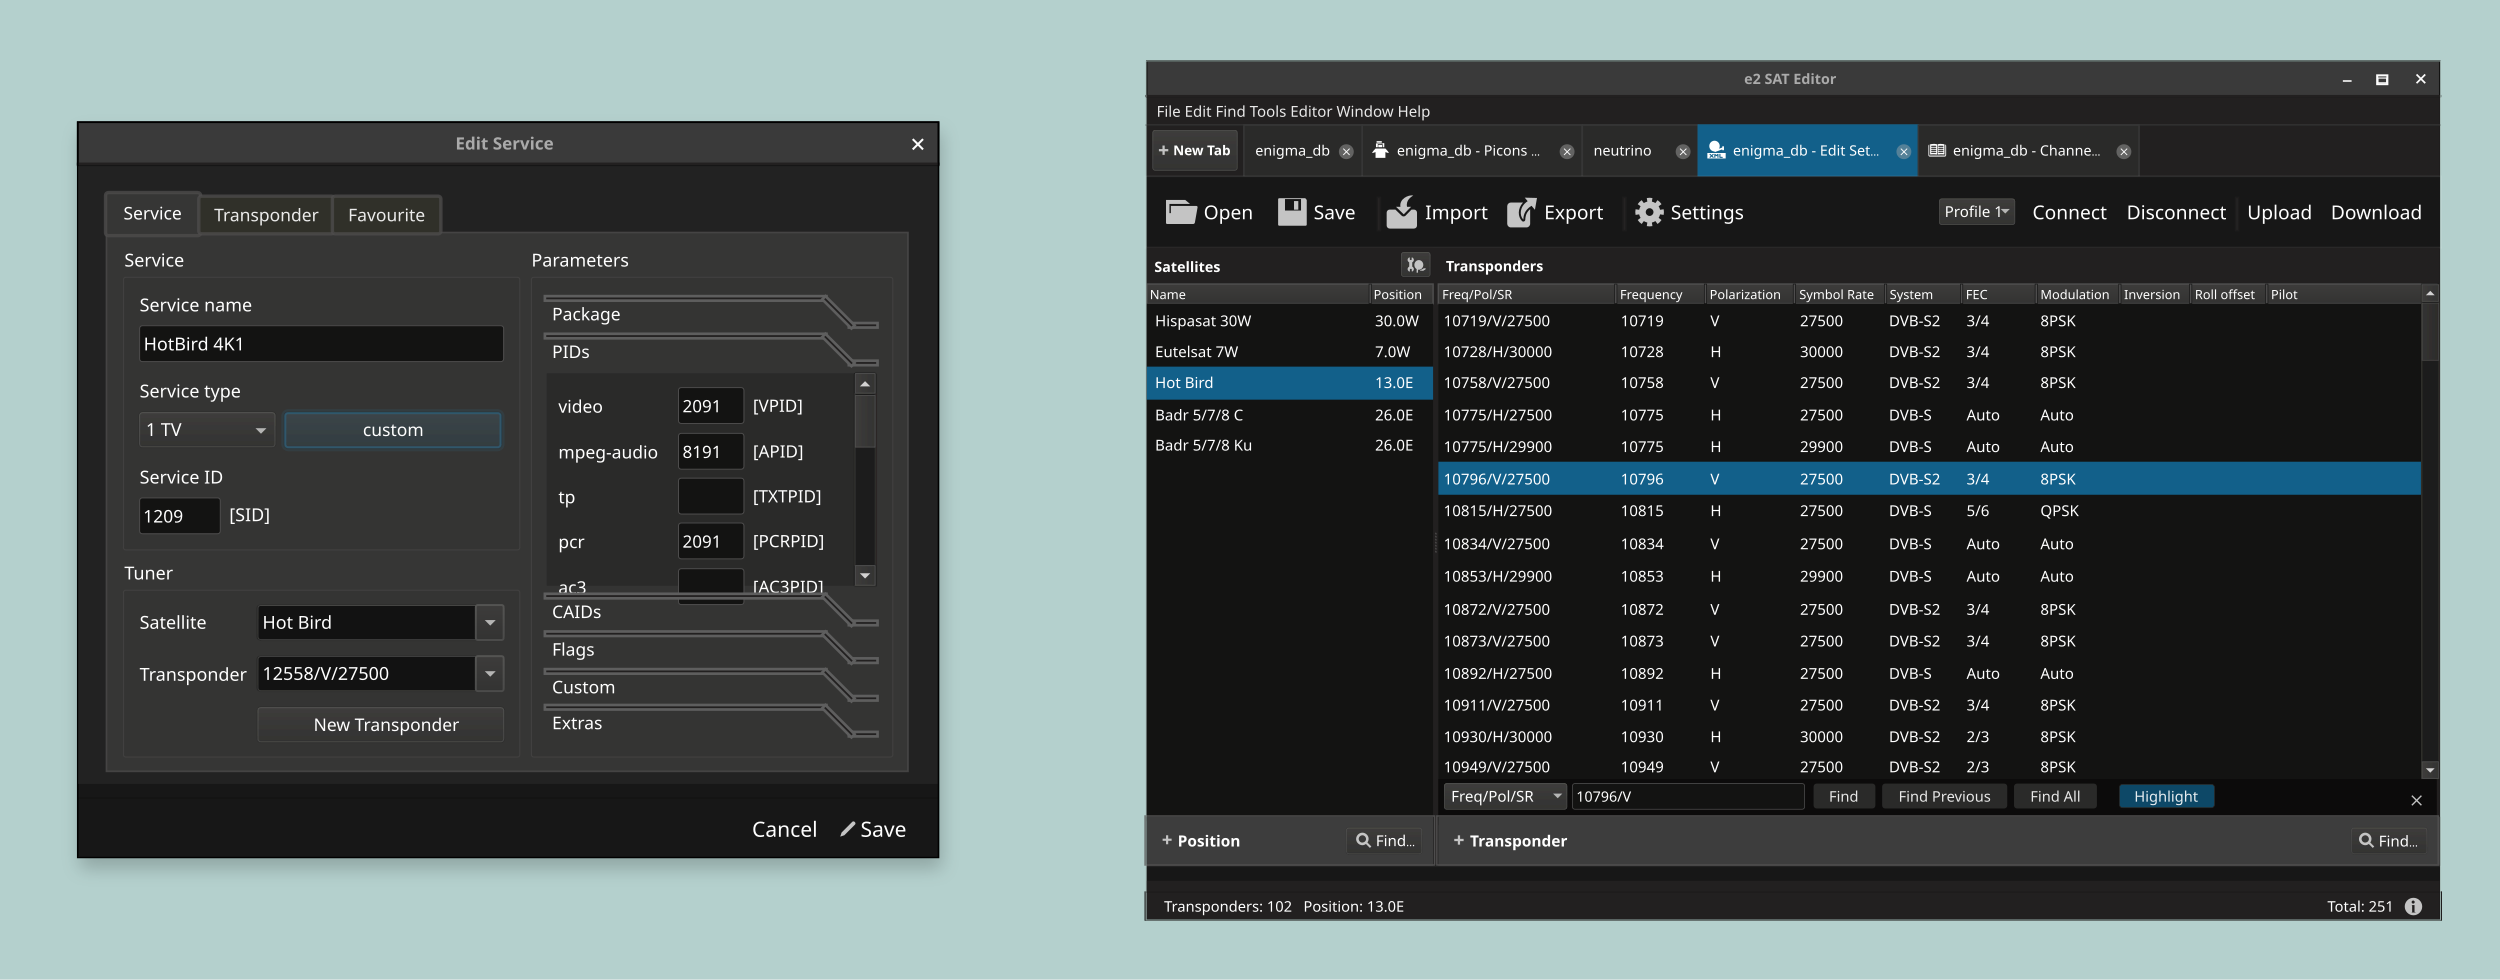
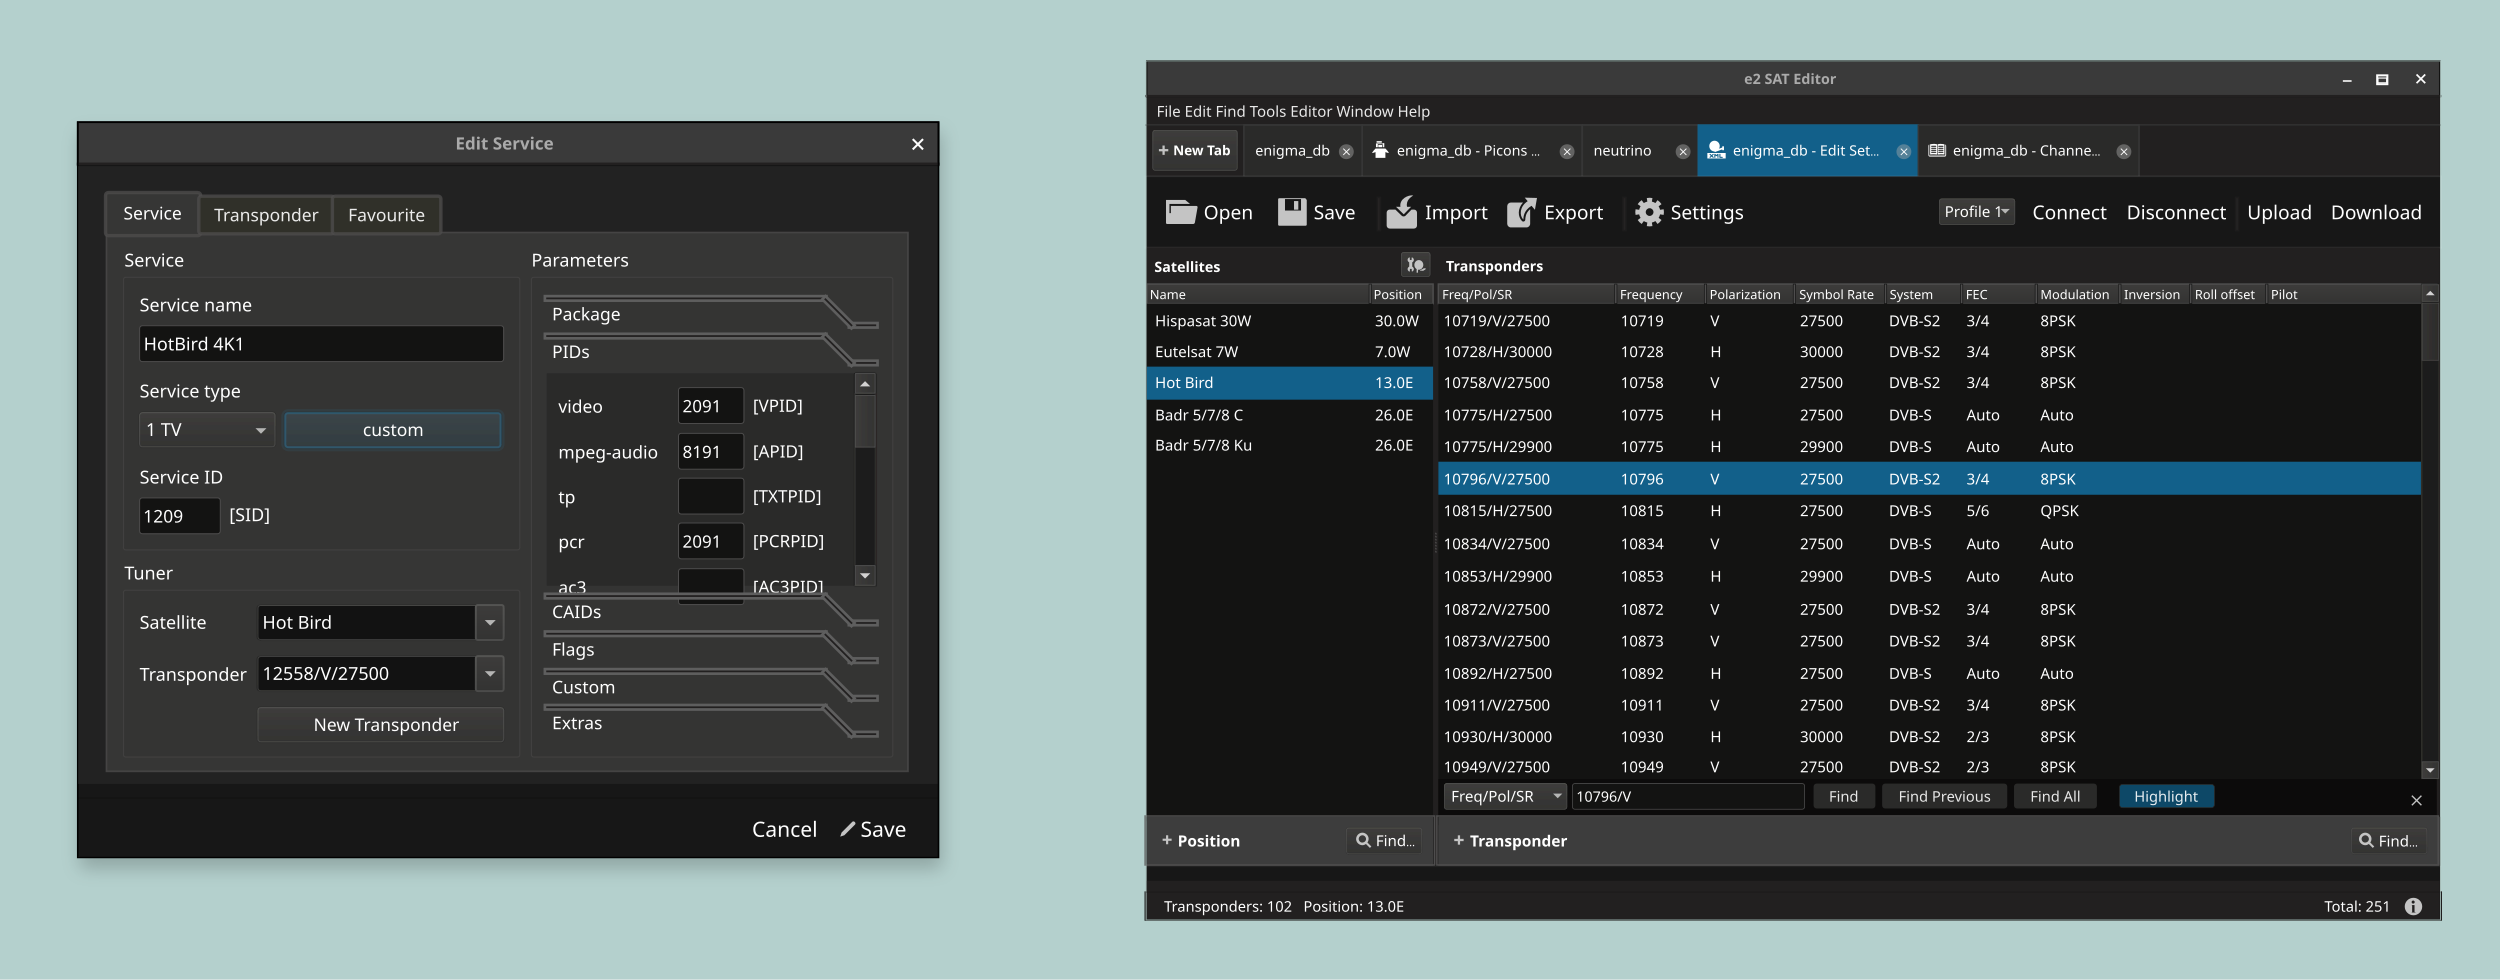
<svg xmlns="http://www.w3.org/2000/svg" viewBox="0 0 3318 1300" style="pointer-events:none;user-select:none;text-rendering:geometricprecision">
  <defs>
    <symbol id="aad">
      <path d="M37.75 37.75h18.127v-11.5h-18.127c0 0 0-18.127 0-18.127h-11.5v18.127c0 0-18.127 0-18.127 0v11.5h18.127c0 0 0 18.127 0 18.127h11.5v-18.127z" />
    </symbol>
    <symbol id="cbw">
      <path d="M60 14.973l-3-0.522v35.716c-3.141-0.28-8.021-0.667-11-0.667-0.95 0-2.094 0.039-3.312 0.102-0.962 0.036-2.014 0.106-3.059 0.191-2.678 0.191-5.264 0.428-6.629 0.559v-35.901c0 0 6.61-1.451 9.963-1.451 4 0 14.037 1.451 14.037 1.451l3.001 0.522c1.769 0.819 2.999 2.61 2.999 4.687v32.68c0 2.848-2.312 5.16-5.16 5.16h-51.68c-2.848 0-5.16-2.312-5.16-5.16v-32.68c0-2.077 1.23-3.869 3-4.687l3-0.522c0 0 10.037-1.451 14.037-1.451 3.353 0 9.963 1.451 9.963 1.451v35.901c-1.366-0.131-3.951-0.368-6.629-0.559-1.045-0.085-2.097-0.155-3.059-0.191-1.218-0.063-2.362-0.102-3.312-0.102-2.979 0-7.859 0.387-11 0.667v-35.716l-3 0.522v38.765h56v-38.765zM28.5 42.5c0-1.104-0.896-2-2-2h-14c-1.104 0-2 0.896-2 2s0.896 2 2 2h14c1.104 0 2-0.896 2-2zM53.5 42.5c0-1.104-0.896-2-2-2h-14c-1.104 0-2 0.896-2 2s0.896 2 2 2h14c1.104 0 2-0.896 2-2zM28.5 35.5c0-1.104-0.896-2-2-2h-14c-1.104 0-2 0.896-2 2s0.896 2 2 2h14c1.104 0 2-0.896 2-2zM53.5 35.5c0-1.104-0.896-2-2-2h-14c-1.104 0-2 0.896-2 2s0.896 2 2 2h14c1.104 0 2-0.896 2-2zM28.5 28.5c0-1.104-0.896-2-2-2h-14c-1.104 0-2 0.896-2 2s0.896 2 2 2h14c1.104 0 2-0.896 2-2zM53.5 28.5c0-1.104-0.896-2-2-2h-14c-1.104 0-2 0.896-2 2s0.896 2 2 2h14c1.104 0 2-0.896 2-2zM28.5 21.5c0-1.104-0.896-2-2-2h-14c-1.104 0-2 0.896-2 2s0.896 2 2 2h14c1.104 0 2-0.896 2-2zM53.5 21.5c0-1.104-0.896-2-2-2h-14c-1.104 0-2 0.896-2 2s0.896 2 2 2h14c1.104 0 2-0.896 2-2z" />
    </symbol>
    <symbol id="cce">
      <path d="M62.328 7.276l-5.604-5.604-24.724 24.724c0 0-24.724-24.724-24.724-24.724l-5.604 5.604 24.724 24.724c0 0-24.724 24.724-24.724 24.724l5.604 5.604 24.724-24.724c0 0 24.724 24.724 24.724 24.724l5.604-5.604-24.724-24.724c0 0 24.724-24.724 24.724-24.724z" />
    </symbol>
    <symbol id="edt">
      <path d="M13.624 42.251l33.207-33.269c1.948-1.951 5.432-1.635 7.775 0.704 2.344 2.34 2.666 5.823 0.719 7.774l-33.207 33.269-12.724 4.254 4.23-12.732z" />
    </symbol>
    <symbol id="ees">
      <path d="M32.032 50.518c-4.79-2.886-8.032-8.409-8.032-14.742 0-9.314 7.011-16.876 15.648-16.876 8.636 0 15.647 7.562 15.647 16.876s-7.011 16.875-15.647 16.875c-0.924 0-1.828-0.086-2.709-0.252l-0.191 10.501-4.943-0.144 0.227-12.238zM6.057 26.78c-0.001-0.001 0.023 14.969 0.023 14.969-0.866 0.414-1.706 0.922-2.43 1.563-4.358 3.853-4.35 10.108 0.019 13.972 0.971 0.858 2.137 1.495 3.319 1.965l1.369-0.931-0.011-7.239c-0.001-0.885 0.89-1.557 1.892-1.556 0 0 2.771 0.003 2.771 0.003 0.536 0.001 1.068 0.166 1.418 0.476 0.306 0.27 0.483 0.677 0.484 1.091 0 0 0.011 7.016 0.011 7.016l1.416 0.908c0.975-0.446 1.946-0.994 2.763-1.716 4.357-3.853 4.35-10.108-0.019-13.972-0.727-0.643-1.569-1.153-2.438-1.57l-0.023-14.969c0.866-0.414 1.706-0.923 2.43-1.563 4.358-3.853 4.35-10.108-0.019-13.972-0.895-0.791-1.965-1.383-3.043-1.844l-1.393 0.921 0.010 6.793c0.002 0.875-0.84 1.502-1.829 1.501 0 0-2.897-0.003-2.897-0.003-0.992-0.002-1.837-0.634-1.839-1.511 0 0-0.010-6.794-0.010-6.794l-1.392-0.918c-1.078 0.459-2.146 1.048-3.039 1.838-4.357 3.853-4.35 10.108 0.019 13.972 0.727 0.642 1.569 1.153 2.438 1.57zM50.271 51.811l-0.523-0.46-5.453 3.436 0.662 1.988 5.986-1.196c1.277 1.246 2.819 1.484 3.871 0.785-0.004 0.002 7.388-4.581 7.388-4.581 0.786-0.485 1.326-1.441 1.398-2.711 0.046-0.806-0.219-1.238-0.491-1.487-0.236-0.215-0.539-0.342-0.917-0.337-0.336 0.004-0.81 0.167-1.33 0.351-0.245 0.086-0.508 0.175-0.77 0.205-0.142 0.017-0.286 0.022-0.415-0.049-1.014-0.553-2.017-0.529-2.787-0.049l-6.619 4.105z" />
    </symbol>
    <symbol id="fft">
      <path d="M56.256 31.057h-42.438c-7.074 0-12.818 5.744-12.818 12.818v61.295c0 7.074 5.744 12.818 12.818 12.818h54.476c7.075 0 12.818-5.744 12.818-12.818v-51.051c-16.616 14.040-16.649 30.281-17.025 36.965-0.151 2.687-1.869 5.034-4.385 5.99s-5.359 0.343-7.257-1.565c-14.421-14.502-16.181-43.133 3.811-64.452zM57.293 90.694c-14.624-14.705-13.039-45.988 15.234-64.344l-10.365-12.362 42.838 1.084-7.263 41.344-11.808-14.082c-28.127 16.992-28.15 39.728-28.636 48.36z" />
    </symbol>
    <symbol id="fgt">
      <path d="M87.8 55.714h8.488c5.912 0 10.712 4.753 10.712 10.606v45.074c0 5.854-4.8 10.606-10.712 10.606h-84.576c-5.912 0-10.712-4.752-10.712-10.606v-45.074c0-5.853 4.8-10.606 10.712-10.606h19.788l22.5 21.827c1.413 1.374 4.32 2.133 6.3 2.109 1.98-0.023 4.821-0.828 6.2-2.236l21.3-21.7zM93.982 6.385c-17.881-3.082-49.582 12.531-44.921 39.525h-15.517l27.127 26.376 25.847-26.376h-14.41c-4.833-24.162 15.844-35.121 21.874-39.525z" />
    </symbol>
    <symbol id="fho">
      <path d="M32 62.5c-16.833 0-30.5-13.667-30.5-30.5s13.667-30.5 30.5-30.5v9.611c-0.352-0.073-0.717-0.111-1.090-0.111-2.99 0-5.42 2.43-5.42 5.41 0 2.99 2.43 5.42 5.42 5.42 0.373 0 0.738-0.038 1.090-0.111v5.111l-7.44 0.18 2.82 1.23v22.7l-2.82 2.060h7.44v9.5zM32 11.111v-9.611c16.833 0 30.5 13.667 30.5 30.5s-13.667 30.5-30.5 30.5v-9.5h9.46l-5.76-2.060v-24.2l-3.7 0.090v-5.111c2.46-0.506 4.32-2.693 4.32-5.309 0-2.607-1.86-4.793-4.32-5.299z" />
    </symbol>
    <symbol id="fin">
      <path d="M21 42.973h89.077c2.783 0 4.643 2.26 4.153 5.042l-9.34 52.943c-0.491 2.783-3.149 5.042-5.932 5.042h-91.118c-2.119 0-3.84-1.721-3.84-3.84v-80.16h67.2l16.8 14h-72v32h5v-25.027z" />
    </symbol>
    <symbol id="fje">
      <path d="M114 22v86.16c0 2.119-1.721 3.84-3.84 3.84h-92.32c-2.119 0-3.84-1.721-3.84-3.84v-88.32c0-2.119 1.721-3.84 3.84-3.84h91.16l5 6zM94 59.014v-40h-56v40h56zM84.5 26v30h-15v-30h15z" />
    </symbol>
    <symbol id="pkw">
      <path d="M14.762 29.23h34.49c0 0 13.928 14.478 11.463 15.596-1.067 0.483-6.127-1.117-11.524-3.087v20.261h-34.389v-20.253c-5.389 1.967-10.437 3.562-11.502 3.079-2.465-1.118 11.462-15.596 11.462-15.596zM36.774 11.359h-20.475v13.19h6.364v-10.552h14.111v-2.638zM38.538 16.635h-14.111v7.914h14.111v-7.914zM45.299 10.4v14.149h-4.283v-9.233h-2.478v-4.916h6.761zM36.632 3.482h-18.173v5.276h18.173v-5.276z" />
    </symbol>
    <symbol id="slh">
      <path d="M40.023 45.152c-3.477 2.591-7.729 4.192-12.407 4.221-10.406 0.066-20.276-8.26-21.806-18.699-1.731-11.814 7.58-24.164 20.12-25.040 0.561-0.039 1.124-0.055 1.686-0.053 10 0.095 19.38 7.75 21.337 17.619 1.156 5.829-0.437 11.92-3.87 16.758l13.82 13.819-5.128 5.128-13.752-13.753zM27.395 14.645c-6.236 0.060-12 5.17-12.677 11.431-0.588 5.436 2.691 11.076 7.773 13.229 6.62 2.806 15.346-1.167 17.352-8.391 2.055-7.404-3.759-16.031-12.032-16.265-0.139-0.003-0.278-0.004-0.416-0.004z" />
    </symbol>
    <symbol id="sms">
      <path d="M73.934 15.359c-6.491-1.302-13.177-1.302-19.668 0 0.828 4.128 1.452 8.287 1.871 12.477-4.352 0.948-8.5 2.666-12.249 5.073-2.666-3.259-5.165-6.641-7.499-10.146-5.511 3.67-10.238 8.397-13.908 13.908 3.505 2.334 6.887 4.834 10.146 7.499-2.407 3.749-4.125 7.897-5.073 12.249-4.19-0.419-8.349-1.043-12.477-1.871-1.303 6.491-1.303 13.177 0 19.668 4.128-0.828 8.287-1.452 12.477-1.871 0.948 4.352 2.666 8.501 5.073 12.249-3.259 2.666-6.641 5.165-10.146 7.499 3.67 5.511 8.397 10.238 13.908 13.908 2.334-3.505 4.833-6.887 7.499-10.146 3.749 2.407 7.897 4.125 12.249 5.074-0.419 4.189-1.043 8.348-1.871 12.476 6.491 1.303 13.177 1.303 19.668 0-0.828-4.128-1.452-8.287-1.871-12.476 4.352-0.949 8.5-2.667 12.249-5.074 2.666 3.259 5.165 6.641 7.499 10.146 5.511-3.67 10.238-8.397 13.908-13.908-3.505-2.334-6.887-4.833-10.146-7.499 2.407-3.748 4.125-7.897 5.073-12.249 4.19 0.419 8.349 1.043 12.477 1.871 1.303-6.491 1.303-13.177 0-19.668-4.128 0.828-8.287 1.452-12.477 1.871-0.948-4.352-2.666-8.5-5.073-12.249 3.259-2.665 6.641-5.165 10.146-7.499-3.67-5.511-8.397-10.238-13.908-13.908-2.334 3.505-4.833 6.887-7.499 10.146-3.749-2.407-7.897-4.125-12.249-5.073 0.419-4.19 1.043-8.349 1.871-12.477zM64.1 50.882c7.451 0 13.5 6.049 13.5 13.5s-6.049 13.5-13.5 13.5c-7.451 0-13.5-6.049-13.5-13.5s6.049-13.5 13.5-13.5z" />
    </symbol>
    <symbol id="tnw">
      <path d="M64 64v-19h-64v19h64zM38.975 58.253l0.001 1.834c0.001 1.076-0.872 1.949-1.947 1.949s-1.949-0.873-1.95-1.949l-0.002-6.41-1.968 1.774c-0.407 0.367-0.947 0.542-1.48 0.524-0.533 0.018-1.073-0.157-1.48-0.524l-1.968-1.774-0.003 6.41c0 1.076-0.874 1.949-1.949 1.949s-1.948-0.873-1.948-1.949l0.002-5.24h-6.669l4.099 3.89c0.751 0.713 0.751 1.869 0.002 2.581-0.75 0.711-1.968 0.71-2.719-0.002l-4.104-3.895-4.104 3.895c-0.751 0.712-1.969 0.713-2.719 0.002-0.75-0.712-0.749-1.868 0.002-2.581l4.104-3.895-4.104-3.895c-0.751-0.712-0.752-1.868-0.002-2.58s1.968-0.711 2.719 0.002l4.104 3.895 4.104-3.895c0.751-0.713 1.969-0.713 2.719-0.002 0.749 0.712 0.749 1.868-0.002 2.58l-4.099 3.89h6.669l0.002-5.24c0-0.024 0.001-0.048 0.002-0.072-0.031-0.488 0.159-0.985 0.571-1.356 0.276-0.249 0.614-0.408 0.97-0.477 0.131-0.028 0.267-0.043 0.406-0.043 0.058 0 0.115 0.002 0.172 0.007 0.454 0.033 0.899 0.206 1.247 0.52l3.976 3.583 3.975-3.583c0.348-0.314 0.793-0.487 1.248-0.52 0.056-0.005 0.114-0.007 0.171-0.007 0.14 0 0.276 0.015 0.407 0.043 0.356 0.069 0.694 0.228 0.97 0.477 0.412 0.371 0.602 0.868 0.571 1.356 0.001 0.024 0.001 0.048 0.001 0.072l0.003 8.646h2.912l0.003-8.83c0-1.076 0.874-1.949 1.949-1.949s1.948 0.873 1.948 1.949l-0.004 8.839 6.372 0.002c0.993 0.001 1.798 0.807 1.798 1.799 0 0.993-0.805 1.798-1.798 1.798l-8.471-0.003c-0.992 0-1.798-0.806-1.798-1.799l0.001-1.796h-2.912zM25.286 39.498c-0.095 0.001-0.19 0.002-0.286 0.002-10.072 0-18.25-8.402-18.25-18.75s8.178-18.75 18.25-18.75c10.072 0 18.25 8.402 18.25 18.75 0 3.307-0.835 6.416-2.301 9.115l11.051-4.023v-3.071c0-0.828 0.672-1.5 1.5-1.5h3c0.828 0 1.5 0.672 1.5 1.5v11c0 0.828-0.672 1.5-1.5 1.5h-3c-0.828 0-1.5-0.672-1.5-1.5v-1.543l-25.926 9.436-0.788-2.166z" />
    </symbol>
    <symbol id="aol">
      <path d="M32 45.423l26.667-26.846h-53.334l26.667 26.846z" />
    </symbol>
    <linearGradient id="bpf" x1="0" y1="0" x2="0" y2="1">
      <stop offset="0" style="stop-color:#3d3c3b" />
      <stop offset="1" style="stop-color:#333332" />
    </linearGradient>
    <linearGradient id="bqf" x1="0" y1="0" x2="1" y2="0">
      <stop offset="0" style="stop-color:#3d3c3b" />
      <stop offset="1" style="stop-color:#333332" />
    </linearGradient>
    <linearGradient id="brf" x1="0" y1="0" x2="0" y2="1">
      <stop offset="0" style="stop-color:#545452" />
      <stop offset="1" style="stop-color:#4b4b4a" />
    </linearGradient>
    <filter id="bsf" color-interpolation-filters="sRGB">
      <feDropShadow dx="0" dy="0" stdDeviation="0.75" />
      <feDropShadow dx="0" dy="0" stdDeviation="0.5" />
      <feDropShadow dx="0" dy="0" stdDeviation="1" />
    </filter>
    <filter id="mtf" color-interpolation-filters="sRGB">
      <feDropShadow dx="-3" dy="12" stdDeviation="20" flood-opacity="0.2" />
      <feDropShadow dx="3" dy="12" stdDeviation="10" flood-opacity="0.2" />
    </filter>
  </defs>
  <rect x="0" y="0" width="3318" height="1300" style="fill:#b4d0cd" />
  <g transform="matrix(1.19,0,0,1.19,102,161)" style="font-family:'Sans-Serif',system-ui,sans-serif">
    <rect x="1" y="1" width="960" height="820" rx="0" style="fill:#222020;stroke:#acc6c3;stroke-width:1px;filter:url(#mtf)" />
    <rect x="1" y="1" width="960" height="48" rx="0" style="fill:#3a3a3a;stroke:#131312;stroke-width:2px;clip-path:inset(1px 1px 0px)" />
    <rect x="1" y="47" width="960" height="1" style="fill:none;stroke:#222020;stroke-width:2px;clip-path:inset(0px 1px)" />
    <text x="-1" y="3.5" dx="478" dy="28" text-anchor="middle" style="font-family:'Sans-Serif',system-ui,sans-serif;font-weight:bold;font-size:19px;fill:#aaa">Edit Service</text>
    <g transform="matrix(0.707,0.707,-0.707,0.707,938,15)">
      <rect x="0" y="7" width="15" height="1" style="fill:none;stroke:#fdfdfd;stroke-width:1.3px" />
      <rect x="7" y="0" width="1" height="15" style="fill:none;stroke:#fdfdfd;stroke-width:1.3px" />
    </g>
    <rect x="33" y="124" width="894" height="601" rx="0" style="fill:#363635;fill-opacity:1;stroke:#4e4d4d;stroke-opacity:0.75;stroke-width:1.8px" />
    <g style="clip-path:none">
      <rect x="32" y="79.5" width="106" height="48" rx="3" style="fill:#363635;stroke:#4e4d4d;stroke-opacity:0.75;stroke-width:3.8px;clip-path:inset(1.5px 1.5px 4.2px)" />
      <text x="38.5" y="87.5" dx="46" dy="22" text-anchor="middle" style="font-size:19.5px;letter-spacing:normal;fill:#fff">Service</text>
    </g>
    <g style="clip-path:none">
      <rect x="136" y="83.5" width="151" height="42" rx="3" style="fill:#303029;stroke:#4e4d4d;stroke-opacity:0.75;stroke-width:3.8px;clip-path:inset(1.5px 1.5px 4.2px 4.2px)" />
      <text x="131.5" y="89.5" dx="80" dy="22" text-anchor="middle" style="font-size:19.5px;letter-spacing:normal;fill:#fff;fill-opacity:0.9">Transponder</text>
    </g>
    <g style="clip-path:none">
      <rect x="285" y="83.5" width="121" height="42" rx="3" style="fill:#303029;stroke:#4e4d4d;stroke-opacity:0.75;stroke-width:3.8px;clip-path:inset(1.5px 1.5px 4.2px 4.2px)" />
      <text x="278.5" y="89.5" dx="67" dy="22" text-anchor="middle" style="font-size:19.5px;letter-spacing:normal;fill:#fff;fill-opacity:0.9">Favourite</text>
    </g>
    <rect x="52" y="174" width="442" height="304" rx="2.5" style="fill:#222020;fill-opacity:0.1;stroke:#4e4d4d;stroke-opacity:0.5;stroke-width:1.2px" />
    <text x="43" y="145" dx="10" dy="17" style="font-size:20px;letter-spacing:normal;fill:#fff">Service</text>
    <text x="70" y="190" dy="22" style="font-size:20px;fill:#fff">Service name</text>
    <rect x="70" y="228" width="406" height="40" rx="3" style="fill:#131312;stroke:#4e4d4d;stroke-opacity:1;stroke-width:1.1px;clip-path:none" />
    <text x="70.5" y="232.5" dx="4" dy="23" style="font-size:20px;fill:#fff">HotBird 4K1</text>
    <text x="70" y="286" dy="22" style="font-size:20px;fill:#fff">Service type</text>
    <rect x="70" y="325" width="151" height="38" rx="3" style="fill:url(#bpf);stroke:url(#brf);stroke-width:1.1px;filter:url(#bsf)" />
    <text x="65" y="329" dx="12" dy="22" style="font-size:20px;word-spacing:8px;fill:#fff">1 TV</text>
    <rect x="198.5" y="334" width="24" height="24" rx="8" style="fill:none;stroke:none;stroke-opacity:0.06;stroke-width:2px" />
    <g style="fill:#b5b5b4" transform="matrix(0.23,0,0,0.23,198,338)">
      <use href="#aol" />
    </g>
    <rect x="232.5" y="325.5" width="240" height="38" rx="3" style="fill:url(#bpf);stroke:#315162;stroke-width:2.2px;filter:url(#bsf)" />
    <rect x="228" y="321" width="249" height="47" rx="8" style="fill:#308cc6;fill-opacity:0.1" />
    <text x="299" y="331" dx="20" dy="20" style="font-size:19.5px;word-spacing:8px;fill:#fff">custom</text>
    <text x="70" y="382" dy="22" style="font-size:20px;fill:#fff">Service ID</text>
    <rect x="70" y="420" width="90" height="40" rx="3" style="fill:#131312;stroke:#4e4d4d;stroke-opacity:1;stroke-width:1.1px;clip-path:none" />
    <text x="70" y="424.5" dx="4" dy="23" style="font-size:19.5px;fill:#fff">1209</text>
    <text x="170" y="423" dy="23" style="font-size:20px;fill:#fff">[SID]</text>
    <rect x="52" y="523" width="442" height="186" rx="2.5" style="fill:#222020;fill-opacity:0.1;stroke:#4e4d4d;stroke-opacity:0.5;stroke-width:1.2px" />
    <text x="43" y="494" dx="10" dy="17" style="font-size:20px;letter-spacing:normal;fill:#fff">Tuner</text>
    <text x="70" y="544" dy="22" style="font-size:20px;fill:#fff">Satellite</text>
    <rect x="202" y="540" width="274" height="38" rx="3" style="fill:#131312;stroke:url(#brf);stroke-width:1.1px;filter:url(#bsf)" />
    <rect x="200.5" y="539.5" width="247" height="39" rx="3" style="clip-path:inset(0px 3px 0px 0px);opacity:0.2" />
    <text x="195" y="544" dx="12" dy="22" style="font-size:20px;fill:#fff">Hot Bird</text>
    <rect x="445" y="539.5" width="31" height="39" rx="2.2" style="fill:url(#bpf);stroke:url(#brf);stroke-width:2.2px;clip-path:inset(1.3px 1.1px 1.3px 0px)" />
    <rect x="454.2" y="548" width="24" height="24" rx="8" style="fill:none;stroke:none;stroke-opacity:0.06;stroke-width:2px" />
    <g style="fill:#b5b5b4" transform="matrix(0.23,0,0,0.23,453.7,552)">
      <use href="#aol" />
    </g>
    <text x="70" y="602" dy="22" style="font-size:20px;fill:#fff">Transponder</text>
    <rect x="202" y="597" width="274" height="38" rx="3" style="fill:#131312;stroke:url(#brf);stroke-width:1.1px;filter:url(#bsf)" />
    <rect x="200.5" y="596.5" width="247" height="39" rx="3" style="clip-path:inset(0px 3px 0px 0px);opacity:0.2" />
    <text x="195" y="601" dx="12" dy="22" style="font-size:20px;fill:#fff">12558/V/27500</text>
    <rect x="445" y="596.5" width="31" height="39" rx="2.2" style="fill:url(#bpf);stroke:url(#brf);stroke-width:2.2px;clip-path:inset(1.3px 1.1px 1.3px 0px)" />
    <rect x="454.2" y="605" width="24" height="24" rx="8" style="fill:none;stroke:none;stroke-opacity:0.06;stroke-width:2px" />
    <g style="fill:#b5b5b4" transform="matrix(0.23,0,0,0.23,453.7,609)">
      <use href="#aol" />
    </g>
    <rect x="202" y="654" width="274" height="38" rx="3" style="fill:url(#bpf);stroke:url(#brf);stroke-width:1.1px;filter:url(#bsf)" />
    <text x="244" y="659" dx="20" dy="21" style="font-size:19.5px;fill:#fff">New Transponder</text>
    <rect x="507" y="174" width="403" height="535" rx="2.5" style="fill:#222020;fill-opacity:0.1;stroke:#4e4d4d;stroke-opacity:0.5;stroke-width:1.2px" />
    <text x="497" y="145" dx="10" dy="17" style="font-size:20px;letter-spacing:normal;fill:#fff">Parameters</text>
    <rect x="522" y="195" width="314" height="5" style="fill:#222020;stroke:#5e5e5e;stroke-width:3px;clip-path:inset(3px 3px 1px)" />
    <rect x="861" y="225" width="32" height="5" style="fill:#222020;stroke:#5e5e5e;stroke-width:3px;clip-path:inset(3px 3px 1px 2px)" />
    <rect x="222" y="-222" width="46" height="5" style="fill:#222020;stroke:#5e5e5e;stroke-width:3px;clip-path:inset(3px 3px 1px)" transform="matrix(0.707,0.707,-0.707,0.707,521,195)" />
    <text x="522" y="196" dx="8" dy="26" style="font-size:19.5px;fill:#fff">Package</text>
    <rect x="522" y="237" width="314" height="5" style="fill:#222020;stroke:#5e5e5e;stroke-width:3px;clip-path:inset(3px 3px 1px)" />
    <rect x="861" y="267" width="32" height="5" style="fill:#222020;stroke:#5e5e5e;stroke-width:3px;clip-path:inset(3px 3px 1px 2px)" />
    <rect x="222" y="-222" width="46" height="5" style="fill:#222020;stroke:#5e5e5e;stroke-width:3px;clip-path:inset(3px 3px 1px)" transform="matrix(0.707,0.707,-0.707,0.707,521,237)" />
    <text x="522" y="238" dx="8" dy="26" style="font-size:19.5px;fill:#fff">PIDs</text>
    <g style="clip-path:inset(0px 0px 22px)">
      <rect x="524" y="281" width="367" height="237" style="fill:#2a2a29;fill-opacity:1" />
      <text x="537" y="303" dy="22" style="font-size:19.5px;fill:#fff">video</text>
      <rect x="671" y="297" width="73" height="40" rx="3" style="fill:#131312;stroke:#4e4d4d;stroke-opacity:1;stroke-width:1.1px;clip-path:none" />
      <text x="671.5" y="301.5" dx="4" dy="23" style="font-size:19px;fill:#fff">2091</text>
      <text x="754" y="301" dy="23" style="font-size:19px;fill:#fff">[VPID]</text>
      <text x="537" y="354" dy="22" style="font-size:19.5px;fill:#fff">mpeg-audio</text>
      <rect x="671" y="348" width="73" height="40" rx="3" style="fill:#131312;stroke:#4e4d4d;stroke-opacity:1;stroke-width:1.1px;clip-path:none" />
      <text x="671.5" y="352.5" dx="4" dy="23" style="font-size:19px;fill:#fff">8191</text>
      <text x="754" y="352" dy="23" style="font-size:19px;fill:#fff">[APID]</text>
      <text x="537" y="404" dy="22" style="font-size:19.5px;fill:#fff">tp</text>
      <rect x="671" y="398" width="73" height="40" rx="3" style="fill:#131312;stroke:#4e4d4d;stroke-opacity:1;stroke-width:1.1px;clip-path:none" />
      <text x="754" y="402" dy="23" style="font-size:19px;fill:#fff">[TXTPID]</text>
      <text x="537" y="454" dy="22" style="font-size:19.5px;fill:#fff">pcr</text>
      <rect x="671" y="448" width="73" height="40" rx="3" style="fill:#131312;stroke:#4e4d4d;stroke-opacity:1;stroke-width:1.1px;clip-path:none" />
      <text x="671.5" y="452.5" dx="4" dy="23" style="font-size:19px;fill:#fff">2091</text>
      <text x="754" y="452" dy="23" style="font-size:19px;fill:#fff">[PCRPID]</text>
      <text x="537" y="505" dy="22" style="font-size:19.5px;fill:#fff">ac3</text>
      <rect x="671" y="499" width="73" height="40" rx="3" style="fill:#131312;stroke:#4e4d4d;stroke-opacity:1;stroke-width:1.1px;clip-path:none" />
      <text x="754" y="503" dy="23" style="font-size:19px;fill:#fff">[AC3PID]</text>
    </g>
    <g transform="matrix(0.994,0,0,0.994,11,7.5)" style="clip-path:inset(0px 0px 0px -2px);filter:url(#bsf)">
      <rect x="862" y="277" width="23" height="236" style="fill:#1d1c1c;stroke:#2e2d2c;stroke-width:2px;clip-path:inset(0px 1px 0px 0px)" />
      <rect x="862.5" y="275.5" width="22" height="22" style="fill:url(#bqf);stroke:#4f4f4e;filter:url(#bsf)" rx="0" />
      <g transform="matrix(0.22,0,0,-0.22,866.3,294)">
        <use href="#aol" style="fill:#d3d2d2" />
      </g>
      <rect x="862.5" y="491" width="22" height="22" style="fill:url(#bqf);stroke:#4f4f4e;filter:url(#bsf)" rx="0" />
      <g transform="matrix(0.22,0,0,0.22,866.3,495.5)">
        <use href="#aol" style="fill:#d3d2d2" />
      </g>
      <rect x="862.5" y="300" width="22" height="58" rx="0" style="fill:url(#bqf);fill-opacity:1;stroke:#4f4f4e" />
    </g>
    <rect x="522" y="527" width="314" height="5" style="fill:#222020;stroke:#5e5e5e;stroke-width:3px;clip-path:inset(3px 3px 1px)" />
    <rect x="861" y="557" width="32" height="5" style="fill:#222020;stroke:#5e5e5e;stroke-width:3px;clip-path:inset(3px 3px 1px 2px)" />
    <rect x="222" y="-222" width="46" height="5" style="fill:#222020;stroke:#5e5e5e;stroke-width:3px;clip-path:inset(3px 3px 1px)" transform="matrix(0.707,0.707,-0.707,0.707,521,527)" />
    <text x="522" y="528" dx="8" dy="26" style="font-size:19.5px;fill:#fff">CAIDs</text>
    <rect x="522" y="569" width="314" height="5" style="fill:#222020;stroke:#5e5e5e;stroke-width:3px;clip-path:inset(3px 3px 1px)" />
    <rect x="861" y="599" width="32" height="5" style="fill:#222020;stroke:#5e5e5e;stroke-width:3px;clip-path:inset(3px 3px 1px 2px)" />
    <rect x="222" y="-222" width="46" height="5" style="fill:#222020;stroke:#5e5e5e;stroke-width:3px;clip-path:inset(3px 3px 1px)" transform="matrix(0.707,0.707,-0.707,0.707,521,569)" />
    <text x="522" y="570" dx="8" dy="26" style="font-size:19.5px;fill:#fff">Flags</text>
    <rect x="522" y="611" width="314" height="5" style="fill:#222020;stroke:#5e5e5e;stroke-width:3px;clip-path:inset(3px 3px 1px)" />
    <rect x="861" y="641" width="32" height="5" style="fill:#222020;stroke:#5e5e5e;stroke-width:3px;clip-path:inset(3px 3px 1px 2px)" />
    <rect x="222" y="-222" width="46" height="5" style="fill:#222020;stroke:#5e5e5e;stroke-width:3px;clip-path:inset(3px 3px 1px)" transform="matrix(0.707,0.707,-0.707,0.707,521,611)" />
    <text x="522" y="612" dx="8" dy="26" style="font-size:19.5px;fill:#fff">Custom</text>
    <rect x="522" y="651" width="314" height="5" style="fill:#222020;stroke:#5e5e5e;stroke-width:3px;clip-path:inset(3px 3px 1px)" />
    <rect x="861" y="681" width="32" height="5" style="fill:#222020;stroke:#5e5e5e;stroke-width:3px;clip-path:inset(3px 3px 1px 2px)" />
    <rect x="222" y="-222" width="46" height="5" style="fill:#222020;stroke:#5e5e5e;stroke-width:3px;clip-path:inset(3px 3px 1px)" transform="matrix(0.707,0.707,-0.707,0.707,521,651)" />
    <text x="522" y="652" dx="8" dy="26" style="font-size:19.5px;fill:#fff">Extras</text>
    <rect x="1" y="739" width="960" height="81" rx="0" style="fill:#171717;clip-path:inset(15px 0px 0px)" />
    <text x="727" y="764" dx="26" dy="34" style="font-size:23.5px;fill:#fff">Cancel</text>
    <g transform="matrix(0.36,0,0,0.36,848,778)">
      <use href="#edt" style="fill:#c4c4c4" />
    </g>
    <text x="848" y="764" dx="26" dy="34" style="font-size:23.5px;fill:#fff">Save</text>
    <rect x="1" y="754" width="960" height="1.6" style="fill:#131312" />
    <rect x="1" y="1" width="960" height="820" rx="0" style="fill:none;stroke:#000;stroke-width:1.8px" />
  </g>
  <g style="font-family:'Sans-Serif',system-ui,sans-serif">
    <rect x="1521" y="81" width="1718" height="1140" rx="0" style="fill:#171717;stroke:#acc6c3;stroke-width:1px" />
    <rect x="1522" y="81" width="1716" height="48" rx="0" style="fill:#3a3a3a;stroke:#131312;stroke-width:2px;clip-path:inset(1px 1px 0px)" />
    <rect x="1521" y="127" width="1718" height="1" style="fill:none;stroke:#222020;stroke-width:2px;clip-path:inset(0px 1px)" />
    <text x="1519" y="83.5" dx="857" dy="28" text-anchor="middle" style="font-family:'Sans-Serif',system-ui,sans-serif;font-weight:bold;font-size:19px;fill:#aaa">e2 SAT Editor</text>
    <rect x="3110" y="107" width="10.5" height="1" style="fill:none;stroke:#fdfdfd;stroke-width:1.1px" />
    <g transform="matrix(0.9,0,0,0.9,3155,100)">
      <rect x="0" y="0" width="15" height="13" style="fill:none;stroke:#fdfdfd;stroke-width:3px;clip-path:inset(0px 0px 2px)" />
      <rect x="1" y="4" width="13" height="7" style="fill:none;stroke:#fdfdfd;stroke-width:1.7px" />
    </g>
    <g transform="matrix(0.707,0.707,-0.707,0.707,3213,94)">
      <rect x="0" y="7" width="15" height="1" style="fill:none;stroke:#fdfdfd;stroke-width:1.3px" />
      <rect x="7" y="0" width="1" height="15" style="fill:none;stroke:#fdfdfd;stroke-width:1.3px" />
    </g>
    <rect x="1522" y="129" width="1716" height="36" style="fill:#222020" />
    <text x="1523" y="131" dx="12" dy="24" style="font-size:20px;word-spacing:15px;fill:#fff;fill-opacity:0.9">File Edit Find Tools Editor Window Help</text>
    <rect x="1521" y="165.5" width="1718" height="1" style="fill:#e2e2e2;stroke:#1d1c1c" />
    <rect x="1522" y="167" width="1716" height="67" style="fill:#222020" />
    <rect x="1522" y="167" width="128" height="67" style="fill:#222020" />
    <rect x="1530" y="173" width="112" height="53" rx="3" style="fill:url(#bpf);stroke:url(#brf);stroke-width:1px;filter:url(#bsf)" />
    <g transform="matrix(0.26,0,0,0.26,1536,191)">
      <use href="#aad" style="fill:#c3c3c3" />
    </g>
    <text x="1530" y="173" dx="27" dy="33" style="font-weight:bold;font-size:18px;fill:#fff">New Tab</text>
    <rect x="1650" y="167" width="1" height="67" style="fill:#333" />
    <rect x="1651" y="166" width="157" height="69" style="fill:#2a2a29;stroke:#363636;stroke-width:2px;clip-path:inset(1px 0px)" />
    <text x="1651" y="165.5" dx="15" dy="41" style="font-size:19px;fill:#fff">enigma_db</text>
    <g transform="matrix(0.9,0,0,0.9,1781,195.5)">
      <rect rx="11" style="fill:#aaa;fill-opacity:0.44" height="22" width="22" x="-4.5" y="-4.5" />
      <g transform="matrix(0.17,0,0,0.17,1.2,1.2)">
        <use href="#cce" style="fill:#fff" />
      </g>
    </g>
    <rect x="1808" y="166" width="292" height="69" style="fill:#2a2a29;stroke:#363636;stroke-width:2px;clip-path:inset(1px 0px)" />
    <g transform="matrix(0.38,0,0,0.38,1820,186)">
      <use href="#pkw" style="fill:#fff" />
    </g>
    <text x="1808" y="165.5" dx="46" dy="41" style="font-size:19px;fill:#fff">enigma_db - Picons <tspan style="font-size:15px">…</tspan>
    </text>
    <g transform="matrix(0.9,0,0,0.9,2074,195.5)">
      <rect rx="11" style="fill:#aaa;fill-opacity:0.44" height="22" width="22" x="-4.5" y="-4.5" />
      <g transform="matrix(0.17,0,0,0.17,1.2,1.2)">
        <use href="#cce" style="fill:#fff" />
      </g>
    </g>
    <rect x="2100" y="166" width="154" height="69" style="fill:#2a2a29;stroke:#363636;stroke-width:2px;clip-path:inset(1px 0px)" />
    <text x="2100" y="165.5" dx="15" dy="41" style="font-size:19px;fill:#fff">neutrino</text>
    <g transform="matrix(0.9,0,0,0.9,2228,195.5)">
      <rect rx="11" style="fill:#aaa;fill-opacity:0.44" height="22" width="22" x="-4.5" y="-4.5" />
      <g transform="matrix(0.17,0,0,0.17,1.2,1.2)">
        <use href="#cce" style="fill:#fff" />
      </g>
    </g>
    <rect x="2254" y="166" width="292" height="69" style="fill:#12608a;stroke:#12608a;stroke-width:2px;clip-path:inset(1px 0px)" />
    <g transform="matrix(0.38,0,0,0.38,2266,186)">
      <use href="#tnw" style="fill:#fff" />
    </g>
    <text x="2254" y="165.5" dx="46" dy="41" style="font-size:19px;fill:#fff">enigma_db - Edit Set<tspan style="font-size:15px">…</tspan>
    </text>
    <g transform="matrix(0.9,0,0,0.9,2521,195.5)">
      <rect rx="11" style="fill:#aaa;fill-opacity:0.44" height="22" width="22" x="-4.5" y="-4.5" />
      <g transform="matrix(0.17,0,0,0.17,1.2,1.2)">
        <use href="#cce" style="fill:#fff" />
      </g>
    </g>
    <rect x="2546" y="166" width="293" height="69" style="fill:#2a2a29;stroke:#363636;stroke-width:2px;clip-path:inset(1px 0px)" />
    <g transform="matrix(0.38,0,0,0.38,2559,186)">
      <use href="#cbw" style="fill:#fff" />
    </g>
    <text x="2546" y="165.5" dx="46" dy="41" style="font-size:19px;fill:#fff">enigma_db - Channe<tspan style="font-size:15px">…</tspan>
    </text>
    <g transform="matrix(0.9,0,0,0.9,2813,195.5)">
      <rect rx="11" style="fill:#aaa;fill-opacity:0.44" height="22" width="22" x="-4.5" y="-4.5" />
      <g transform="matrix(0.17,0,0,0.17,1.2,1.2)">
        <use href="#cce" style="fill:#fff" />
      </g>
    </g>
    <rect x="2838" y="167" width="2" height="67" style="fill:#333" />
    <rect x="1522" y="234" width="1716" height="95" style="fill:#171717" />
    <g transform="matrix(0.38,0,0,0.38,1546,257)">
      <use href="#fin" style="fill:#c4c4c4" />
    </g>
    <text x="1528.5" y="232" dx="69" dy="59" style="font-size:25.5px;fill:#fff">Open</text>
    <g transform="matrix(0.38,0,0,0.38,1691,257)">
      <use href="#fje" style="fill:#c4c4c4" />
    </g>
    <text x="1674.5" y="232" dx="69" dy="59" style="font-size:25.5px;fill:#fff">Save</text>
    <rect x="1828" y="262" width="4" height="44" style="fill:#252323;stroke:#1d1c1c;stroke-width:2px;clip-path:inset(2px 2px 2px 0.5px)" />
    <g transform="matrix(0.38,0,0,0.38,1840,257)">
      <use href="#fgt" style="fill:#c4c4c4" />
    </g>
    <text x="1822.5" y="232" dx="69" dy="59" style="font-size:25.5px;fill:#fff">Import</text>
    <g transform="matrix(0.38,0,0,0.38,2000,257)">
      <use href="#fft" style="fill:#c4c4c4" />
    </g>
    <text x="1980.5" y="232" dx="69" dy="59" style="font-size:25.5px;fill:#fff">Export</text>
    <rect x="2154" y="262" width="4" height="44" style="fill:#252323;stroke:#1d1c1c;stroke-width:2px;clip-path:inset(2px 2px 2px 0.5px)" />
    <g transform="matrix(0.38,0,0,0.38,2165,257)">
      <use href="#sms" style="fill:#c4c4c4" />
    </g>
    <text x="2148.5" y="232" dx="69" dy="59" style="font-size:25.5px;fill:#fff">Settings</text>
    <rect x="2574" y="264" width="100" height="34" rx="3" style="fill:url(#bpf);stroke:url(#brf);stroke-width:1px;filter:url(#bsf)" />
    <rect x="2666.5" y="269" width="24" height="24" rx="8" style="fill:none;stroke:none;stroke-opacity:0.06;stroke-width:2px" />
    <g style="fill:#b5b5b4" transform="matrix(0.23,0,0,0.23,2654,273)">
      <use href="#aol" />
    </g>
    <text x="2569" y="266" dx="12" dy="22" style="font-size:20px;fill:#fff">Profile 1</text>
    <text x="2682.5" y="232" dx="15" dy="59" style="font-size:25.5px;fill:#fff">Connect</text>
    <text x="2807.5" y="232" dx="15" dy="59" style="font-size:25.5px;fill:#fff">Disconnect</text>
    <rect x="2967" y="262" width="4" height="44" style="fill:#252323;stroke:#1d1c1c;stroke-width:2px;clip-path:inset(2px 2px 2px 0.5px)" />
    <text x="2967.5" y="232" dx="15" dy="59" style="font-size:25.5px;fill:#fff">Upload</text>
    <text x="3078.5" y="232" dx="15" dy="59" style="font-size:25.5px;fill:#fff">Download</text>
    <rect x="1520" y="234" width="1720" height="95" style="fill:none;stroke:#fff;stroke-opacity:0.09;stroke-width:2px;clip-path:inset(0px 2px)" />
    <rect x="1522" y="328" width="1716" height="820" style="fill:#222020" />
    <rect x="1522" y="328" width="380" height="820" style="fill:#222020" />
    <text x="1522" y="328" dx="10" dy="33" style="font-weight:bold;font-size:19px;fill:#fff">Satellites</text>
    <rect x="1860" y="335" width="38" height="32" rx="3" style="fill:url(#bpf);stroke:url(#brf);filter:url(#bsf)" />
    <g transform="matrix(0.38,0,0,0.38,1868,338)">
      <use href="#ees" style="fill:#c4c4c4" />
    </g>
    <rect x="1522" y="377" width="380" height="26" style="fill:url(#bpf);stroke:#4e4d4d;stroke-width:2px;clip-path:inset(1px 1px 0px)" />
    <text x="1522" y="379" dy="18" style="font-size:17px;fill:#fff">
      <tspan x="1526">Name</tspan>
      <tspan x="1823">Position</tspan>
    </text>
    <rect x="1817" y="377" width="3" height="26" style="fill:#4e4d4d;stroke:#171717;stroke-width:1px;clip-path:inset(1px 0px 1px 1px)" />
    <rect x="1522" y="403" width="380" height="687" style="fill:#131312" />
    <rect x="82" y="448" width="380" height="44" style="fill:#12608a" transform="matrix(1,0,0,0.996,1440,40.4)" />
    <text x="1522" y="404" dy="29" style="font-size:20px;fill:#fff">
      <tspan x="1533">Hispasat 30W</tspan>
      <tspan x="1825">30.0W</tspan>
    </text>
    <text x="1522" y="445" dy="29" style="font-size:20px;fill:#fff">
      <tspan x="1533">Eutelsat 7W</tspan>
      <tspan x="1825">7.0W</tspan>
    </text>
    <text x="1522" y="486" dy="29" style="font-size:20px;fill:#fff">
      <tspan x="1533">Hot Bird</tspan>
      <tspan x="1825">13.0E</tspan>
    </text>
    <text x="1522" y="529" dy="29" style="font-size:20px;fill:#fff">
      <tspan x="1533">Badr 5/7/8 C</tspan>
      <tspan x="1825">26.0E</tspan>
    </text>
    <text x="1522" y="569" dy="29" style="font-size:20px;fill:#fff">
      <tspan x="1533">Badr 5/7/8 Ku</tspan>
      <tspan x="1825">26.0E</tspan>
    </text>
    <rect x="1522" y="1084" width="380" height="65" style="fill:#3d3d3d" />
    <rect x="1520" y="1083" width="384" height="65" style="fill:none;stroke:#4e4d4d;stroke-width:2px;clip-path:inset(0px 2px 2px)" />
    <g transform="matrix(0.25,0,0,0.25,1541,1106.5)">
      <use href="#aad" style="fill:#c4c4c4" />
    </g>
    <text x="1535" y="1090.5" dx="28" dy="33" style="font-weight:bold;font-size:20.5px;fill:#fff">Position</text>
    <rect x="1787" y="1099" width="100" height="34" rx="3" style="fill:url(#bpf);stroke:url(#brf);stroke-width:1px;filter:url(#bsf)" />
    <g transform="matrix(0.38,0,0,0.38,1792,1103)">
      <use href="#slh" style="fill:#c4c4c4" x="15" />
    </g>
    <text x="1772" y="1101" dx="54" dy="22" style="font-size:20px;fill:#fff">Find<tspan style="font-size:15px">…</tspan>
    </text>
    <rect x="1905.5" y="706" width="0.5" height="28" style="fill:none;stroke:#fff;stroke-opacity:0.25;stroke-dasharray:0px,2px,0px" />
    <text x="1909" y="328" dx="10" dy="32" style="font-weight:bold;font-size:19px;fill:#fff">Transponders</text>
    <rect x="1909" y="377" width="1325" height="26" style="fill:url(#bpf);stroke:#4e4d4d;stroke-width:2px;clip-path:inset(1px 1px 0px)" />
    <text x="1909" y="379" dy="18" style="font-size:17px;fill:#fff">
      <tspan x="1914">Freq/Pol/SR</tspan>
      <tspan x="2150">Frequency</tspan>
      <tspan x="2269">Polarization</tspan>
      <tspan x="2388">Symbol Rate</tspan>
      <tspan x="2508">System</tspan>
      <tspan x="2609">FEC</tspan>
      <tspan x="2708">Modulation</tspan>
      <tspan x="2819">Inversion</tspan>
      <tspan x="2913">Roll offset</tspan>
      <tspan x="3014">Pilot</tspan>
    </text>
    <rect x="2143" y="377" width="3" height="26" style="fill:#4e4d4d;stroke:#171717;stroke-width:1px;clip-path:inset(1px 0px 1px 1px)" />
    <rect x="2262" y="377" width="3" height="26" style="fill:#4e4d4d;stroke:#171717;stroke-width:1px;clip-path:inset(1px 0px 1px 1px)" />
    <rect x="2380" y="377" width="3" height="26" style="fill:#4e4d4d;stroke:#171717;stroke-width:1px;clip-path:inset(1px 0px 1px 1px)" />
    <rect x="2501" y="377" width="3" height="26" style="fill:#4e4d4d;stroke:#171717;stroke-width:1px;clip-path:inset(1px 0px 1px 1px)" />
    <rect x="2602" y="377" width="3" height="26" style="fill:#4e4d4d;stroke:#171717;stroke-width:1px;clip-path:inset(1px 0px 1px 1px)" />
    <rect x="2701" y="377" width="3" height="26" style="fill:#4e4d4d;stroke:#171717;stroke-width:1px;clip-path:inset(1px 0px 1px 1px)" />
    <rect x="2812" y="377" width="3" height="26" style="fill:#4e4d4d;stroke:#171717;stroke-width:1px;clip-path:inset(1px 0px 1px 1px)" />
    <rect x="2906" y="377" width="3" height="26" style="fill:#4e4d4d;stroke:#171717;stroke-width:1px;clip-path:inset(1px 0px 1px 1px)" />
    <rect x="3007" y="377" width="3" height="26" style="fill:#4e4d4d;stroke:#171717;stroke-width:1px;clip-path:inset(1px 0px 1px 1px)" />
    <rect x="1909" y="403" width="1325" height="687" style="fill:#131312" />
    <rect x="473" y="576" width="1325" height="44" style="fill:#12608a" transform="matrix(1,0,0,0.996,1436,39.1)" />
    <text x="1909" y="404" dy="29" style="font-size:20px;fill:#fff">
      <tspan x="1916">10719/V/27500</tspan>
      <tspan x="2151">10719</tspan>
      <tspan x="2270">V</tspan>
      <tspan x="2389">27500</tspan>
      <tspan x="2507">DVB-S2</tspan>
      <tspan x="2610">3/4</tspan>
      <tspan x="2708">8PSK</tspan>
    </text>
    <text x="1909" y="445" dy="29" style="font-size:20px;fill:#fff">
      <tspan x="1916">10728/H/30000</tspan>
      <tspan x="2151">10728</tspan>
      <tspan x="2270">H</tspan>
      <tspan x="2389">30000</tspan>
      <tspan x="2507">DVB-S2</tspan>
      <tspan x="2610">3/4</tspan>
      <tspan x="2708">8PSK</tspan>
    </text>
    <text x="1909" y="486" dy="29" style="font-size:20px;fill:#fff">
      <tspan x="1916">10758/V/27500</tspan>
      <tspan x="2151">10758</tspan>
      <tspan x="2270">V</tspan>
      <tspan x="2389">27500</tspan>
      <tspan x="2507">DVB-S2</tspan>
      <tspan x="2610">3/4</tspan>
      <tspan x="2708">8PSK</tspan>
    </text>
    <text x="1909" y="529" dy="29" style="font-size:20px;fill:#fff">
      <tspan x="1916">10775/H/27500</tspan>
      <tspan x="2151">10775</tspan>
      <tspan x="2270">H</tspan>
      <tspan x="2389">27500</tspan>
      <tspan x="2507">DVB-S</tspan>
      <tspan x="2610">Auto</tspan>
      <tspan x="2708">Auto</tspan>
    </text>
    <text x="1909" y="571" dy="29" style="font-size:20px;fill:#fff">
      <tspan x="1916">10775/H/29900</tspan>
      <tspan x="2151">10775</tspan>
      <tspan x="2270">H</tspan>
      <tspan x="2389">29900</tspan>
      <tspan x="2507">DVB-S</tspan>
      <tspan x="2610">Auto</tspan>
      <tspan x="2708">Auto</tspan>
    </text>
    <text x="1909" y="614" dy="29" style="font-size:20px;fill:#fff">
      <tspan x="1916">10796/V/27500</tspan>
      <tspan x="2151">10796</tspan>
      <tspan x="2270">V</tspan>
      <tspan x="2389">27500</tspan>
      <tspan x="2507">DVB-S2</tspan>
      <tspan x="2610">3/4</tspan>
      <tspan x="2708">8PSK</tspan>
    </text>
    <text x="1909" y="656" dy="29" style="font-size:20px;fill:#fff">
      <tspan x="1916">10815/H/27500</tspan>
      <tspan x="2151">10815</tspan>
      <tspan x="2270">H</tspan>
      <tspan x="2389">27500</tspan>
      <tspan x="2507">DVB-S</tspan>
      <tspan x="2610">5/6</tspan>
      <tspan x="2708">QPSK</tspan>
    </text>
    <text x="1909" y="700" dy="29" style="font-size:20px;fill:#fff">
      <tspan x="1916">10834/V/27500</tspan>
      <tspan x="2151">10834</tspan>
      <tspan x="2270">V</tspan>
      <tspan x="2389">27500</tspan>
      <tspan x="2507">DVB-S</tspan>
      <tspan x="2610">Auto</tspan>
      <tspan x="2708">Auto</tspan>
    </text>
    <text x="1909" y="743" dy="29" style="font-size:20px;fill:#fff">
      <tspan x="1916">10853/H/29900</tspan>
      <tspan x="2151">10853</tspan>
      <tspan x="2270">H</tspan>
      <tspan x="2389">29900</tspan>
      <tspan x="2507">DVB-S</tspan>
      <tspan x="2610">Auto</tspan>
      <tspan x="2708">Auto</tspan>
    </text>
    <text x="1909" y="787" dy="29" style="font-size:20px;fill:#fff">
      <tspan x="1916">10872/V/27500</tspan>
      <tspan x="2151">10872</tspan>
      <tspan x="2270">V</tspan>
      <tspan x="2389">27500</tspan>
      <tspan x="2507">DVB-S2</tspan>
      <tspan x="2610">3/4</tspan>
      <tspan x="2708">8PSK</tspan>
    </text>
    <text x="1909" y="829" dy="29" style="font-size:20px;fill:#fff">
      <tspan x="1916">10873/V/27500</tspan>
      <tspan x="2151">10873</tspan>
      <tspan x="2270">V</tspan>
      <tspan x="2389">27500</tspan>
      <tspan x="2507">DVB-S2</tspan>
      <tspan x="2610">3/4</tspan>
      <tspan x="2708">8PSK</tspan>
    </text>
    <text x="1909" y="872" dy="29" style="font-size:20px;fill:#fff">
      <tspan x="1916">10892/H/27500</tspan>
      <tspan x="2151">10892</tspan>
      <tspan x="2270">H</tspan>
      <tspan x="2389">27500</tspan>
      <tspan x="2507">DVB-S</tspan>
      <tspan x="2610">Auto</tspan>
      <tspan x="2708">Auto</tspan>
    </text>
    <text x="1909" y="914" dy="29" style="font-size:20px;fill:#fff">
      <tspan x="1916">10911/V/27500</tspan>
      <tspan x="2151">10911</tspan>
      <tspan x="2270">V</tspan>
      <tspan x="2389">27500</tspan>
      <tspan x="2507">DVB-S2</tspan>
      <tspan x="2610">3/4</tspan>
      <tspan x="2708">8PSK</tspan>
    </text>
    <text x="1909" y="956" dy="29" style="font-size:20px;fill:#fff">
      <tspan x="1916">10930/H/30000</tspan>
      <tspan x="2151">10930</tspan>
      <tspan x="2270">H</tspan>
      <tspan x="2389">30000</tspan>
      <tspan x="2507">DVB-S2</tspan>
      <tspan x="2610">2/3</tspan>
      <tspan x="2708">8PSK</tspan>
    </text>
    <text x="1909" y="996" dy="29" style="font-size:20px;fill:#fff">
      <tspan x="1916">10949/V/27500</tspan>
      <tspan x="2151">10949</tspan>
      <tspan x="2270">V</tspan>
      <tspan x="2389">27500</tspan>
      <tspan x="2507">DVB-S2</tspan>
      <tspan x="2610">2/3</tspan>
      <tspan x="2708">8PSK</tspan>
    </text>
    <g transform="matrix(0.997,0,0,0.997,1435.5,37.5)" style="clip-path:inset(0px 0px 0px -2px);filter:url(#bsf)">
      <rect x="1784" y="341" width="23" height="658" style="fill:#1d1c1c;stroke:#2e2d2c;stroke-width:2px;clip-path:inset(0px 1px 0px 0px)" />
      <rect x="1784.5" y="341.5" width="22" height="22" style="fill:url(#bqf);stroke:#4f4f4e;filter:url(#bsf)" rx="0" />
      <g transform="matrix(0.22,0,0,-0.22,1788.3,359.5)">
        <use href="#aol" style="fill:#d3d2d2" />
      </g>
      <rect x="1784.5" y="976.5" width="22" height="22" style="fill:url(#bqf);stroke:#4f4f4e;filter:url(#bsf)" rx="0" />
      <g transform="matrix(0.22,0,0,0.22,1788.3,981)">
        <use href="#aol" style="fill:#d3d2d2" />
      </g>
      <rect x="1784.5" y="366" width="22" height="76" rx="0" style="fill:url(#bqf);fill-opacity:0.7;stroke:#4f4f4e;stroke-opacity:0.8" />
    </g>
    <rect x="1909" y="1034" width="1325" height="61" style="fill:#0c0b0b" />
    <rect x="1917" y="1040" width="162.5" height="34" rx="3" style="fill:url(#bpf);stroke:url(#brf);stroke-width:1px;filter:url(#bsf)" />
    <text x="1914" y="1042" dx="12" dy="22" style="font-size:20px;fill:#fff">Freq/Pol/SR</text>
    <rect x="2066.5" y="1045" width="24" height="24" rx="8" style="fill:none;stroke:none;stroke-opacity:0.06;stroke-width:2px" />
    <g style="fill:#b5b5b4" transform="matrix(0.23,0,0,0.23,2060,1049)">
      <use href="#aol" />
    </g>
    <rect x="2087" y="1040" width="308" height="34" rx="3" style="fill:#131312;stroke:#4e4d4d;stroke-width:1px;clip-path:none" />
    <text x="2088" y="1041" dx="4" dy="23" style="font-size:19px;fill:#fff">10796/V</text>
    <rect x="2407" y="1040" width="82" height="33" rx="4" style="fill:#2a2a29" />
    <text x="2407" y="1041" dx="40" dy="23" text-anchor="middle" style="font-size:19.5px;fill:#fff;fill-opacity:0.89">Find</text>
    <rect x="2498" y="1040" width="166" height="33" rx="4" style="fill:#2a2a29" />
    <text x="2498" y="1041" dx="83" dy="23" text-anchor="middle" style="font-size:19.5px;fill:#fff;fill-opacity:0.89">Find Previous</text>
    <rect x="2673" y="1040" width="110" height="33" rx="4" style="fill:#2a2a29" />
    <text x="2673" y="1041" dx="55" dy="23" text-anchor="middle" style="font-size:19.5px;fill:#fff;fill-opacity:0.89">Find All</text>
    <rect x="2813" y="1041" width="126" height="31" rx="4" style="fill:#0d4867;stroke:#2a2a29;stroke-width:1px" />
    <text x="2813" y="1042" dx="62" dy="22" text-anchor="middle" style="font-size:19.5px;fill:#fff;fill-opacity:0.9">Highlight</text>
    <g transform="matrix(0.23,0,0,0.23,3200,1055)">
      <use href="#cce" style="fill:#c4c4c4" />
    </g>
    <rect x="1909" y="1084" width="1330" height="65" style="fill:#3d3d3d" />
    <rect x="1907" y="1083" width="1329" height="65" style="fill:none;stroke:#4e4d4d;stroke-width:2px;clip-path:inset(0px 2px 2px)" />
    <g transform="matrix(0.26,0,0,0.26,1928,1106.5)">
      <use href="#aad" style="fill:#c4c4c4" />
    </g>
    <text x="1923" y="1090.5" dx="28" dy="33" style="font-weight:bold;font-size:20.5px;fill:#fff">Transponder</text>
    <rect x="3121" y="1099" width="100" height="34" rx="3" style="fill:url(#bpf);stroke:url(#brf);stroke-width:1px;filter:url(#bsf)" />
    <g transform="matrix(0.38,0,0,0.38,3123,1103)">
      <use href="#slh" style="fill:#c4c4c4" x="15" />
    </g>
    <text x="3111" y="1101.5" dx="46" dy="22" style="font-size:20px;fill:#fff">Find<tspan style="font-size:15px">…</tspan>
    </text>
    <rect x="1520" y="328" width="1720" height="822" style="fill:none;stroke:#fff;stroke-opacity:0.05;stroke-width:1.5px;clip-path:inset(0px 2px)" />
    <rect x="1522" y="1169" width="1716" height="51" rx="0" style="fill:#222020;clip-path:inset(15px 0px 0px)" />
    <rect x="1520" y="1184" width="1720" height="37" style="fill:none;stroke:#1d1c1c;stroke-width:2px;clip-path:inset(0px 2px 2px)" />
    <text x="1516" y="1181" dx="29" dy="29" style="font-size:19.5px;fill:#fff">
      <tspan>Transponders: 102</tspan>
      <tspan dx="10">Position: 13.0E</tspan>
    </text>
-     <text x="1554" y="1181" dx="1535" dy="29" style="font-size:19.5px;fill:#fff">
+     <text x="1554" y="1181" dx="1531" dy="29" style="font-size:19.5px;fill:#fff">
      <tspan>Total: 251</tspan>
    </text>
    <g transform="matrix(0.38,0,0,0.38,3191,1191)">
      <use href="#fho" style="fill:#c4c4c4" />
    </g>
    <rect x="1521" y="81" width="1718" height="1140" rx="0" style="fill:none;stroke:#a7bfba;stroke-width:1px" />
  </g>
</svg>
